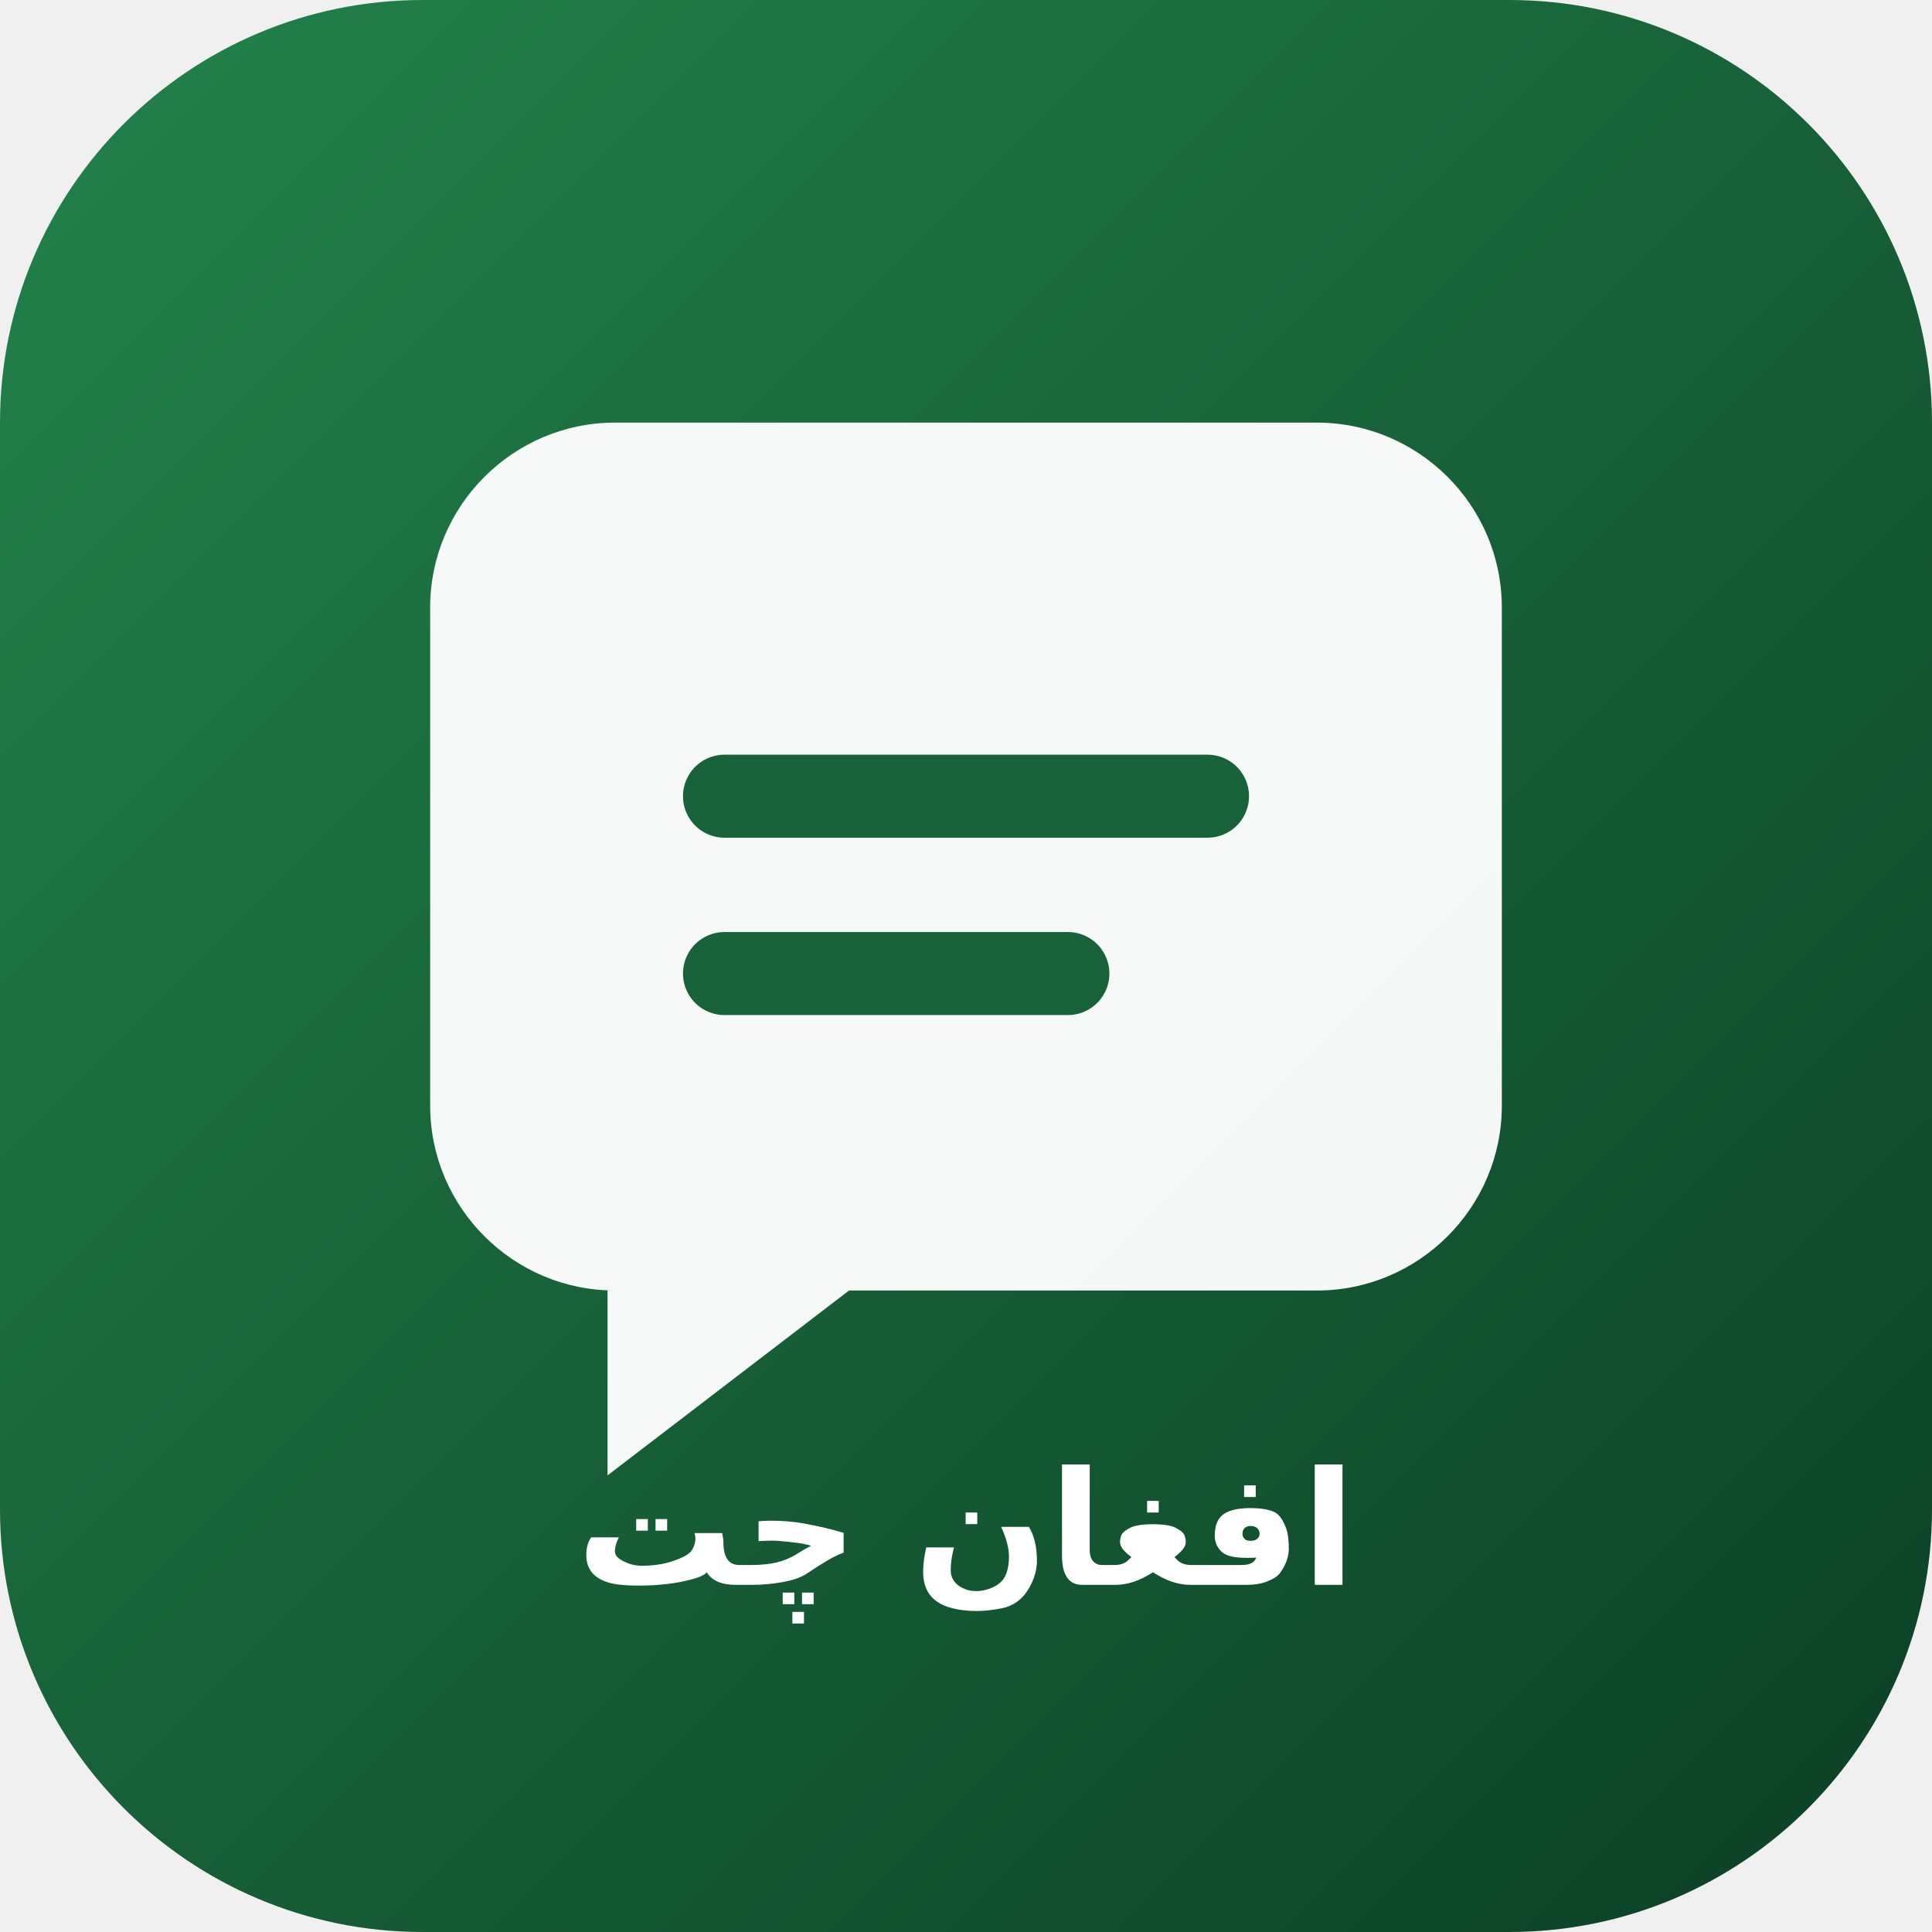
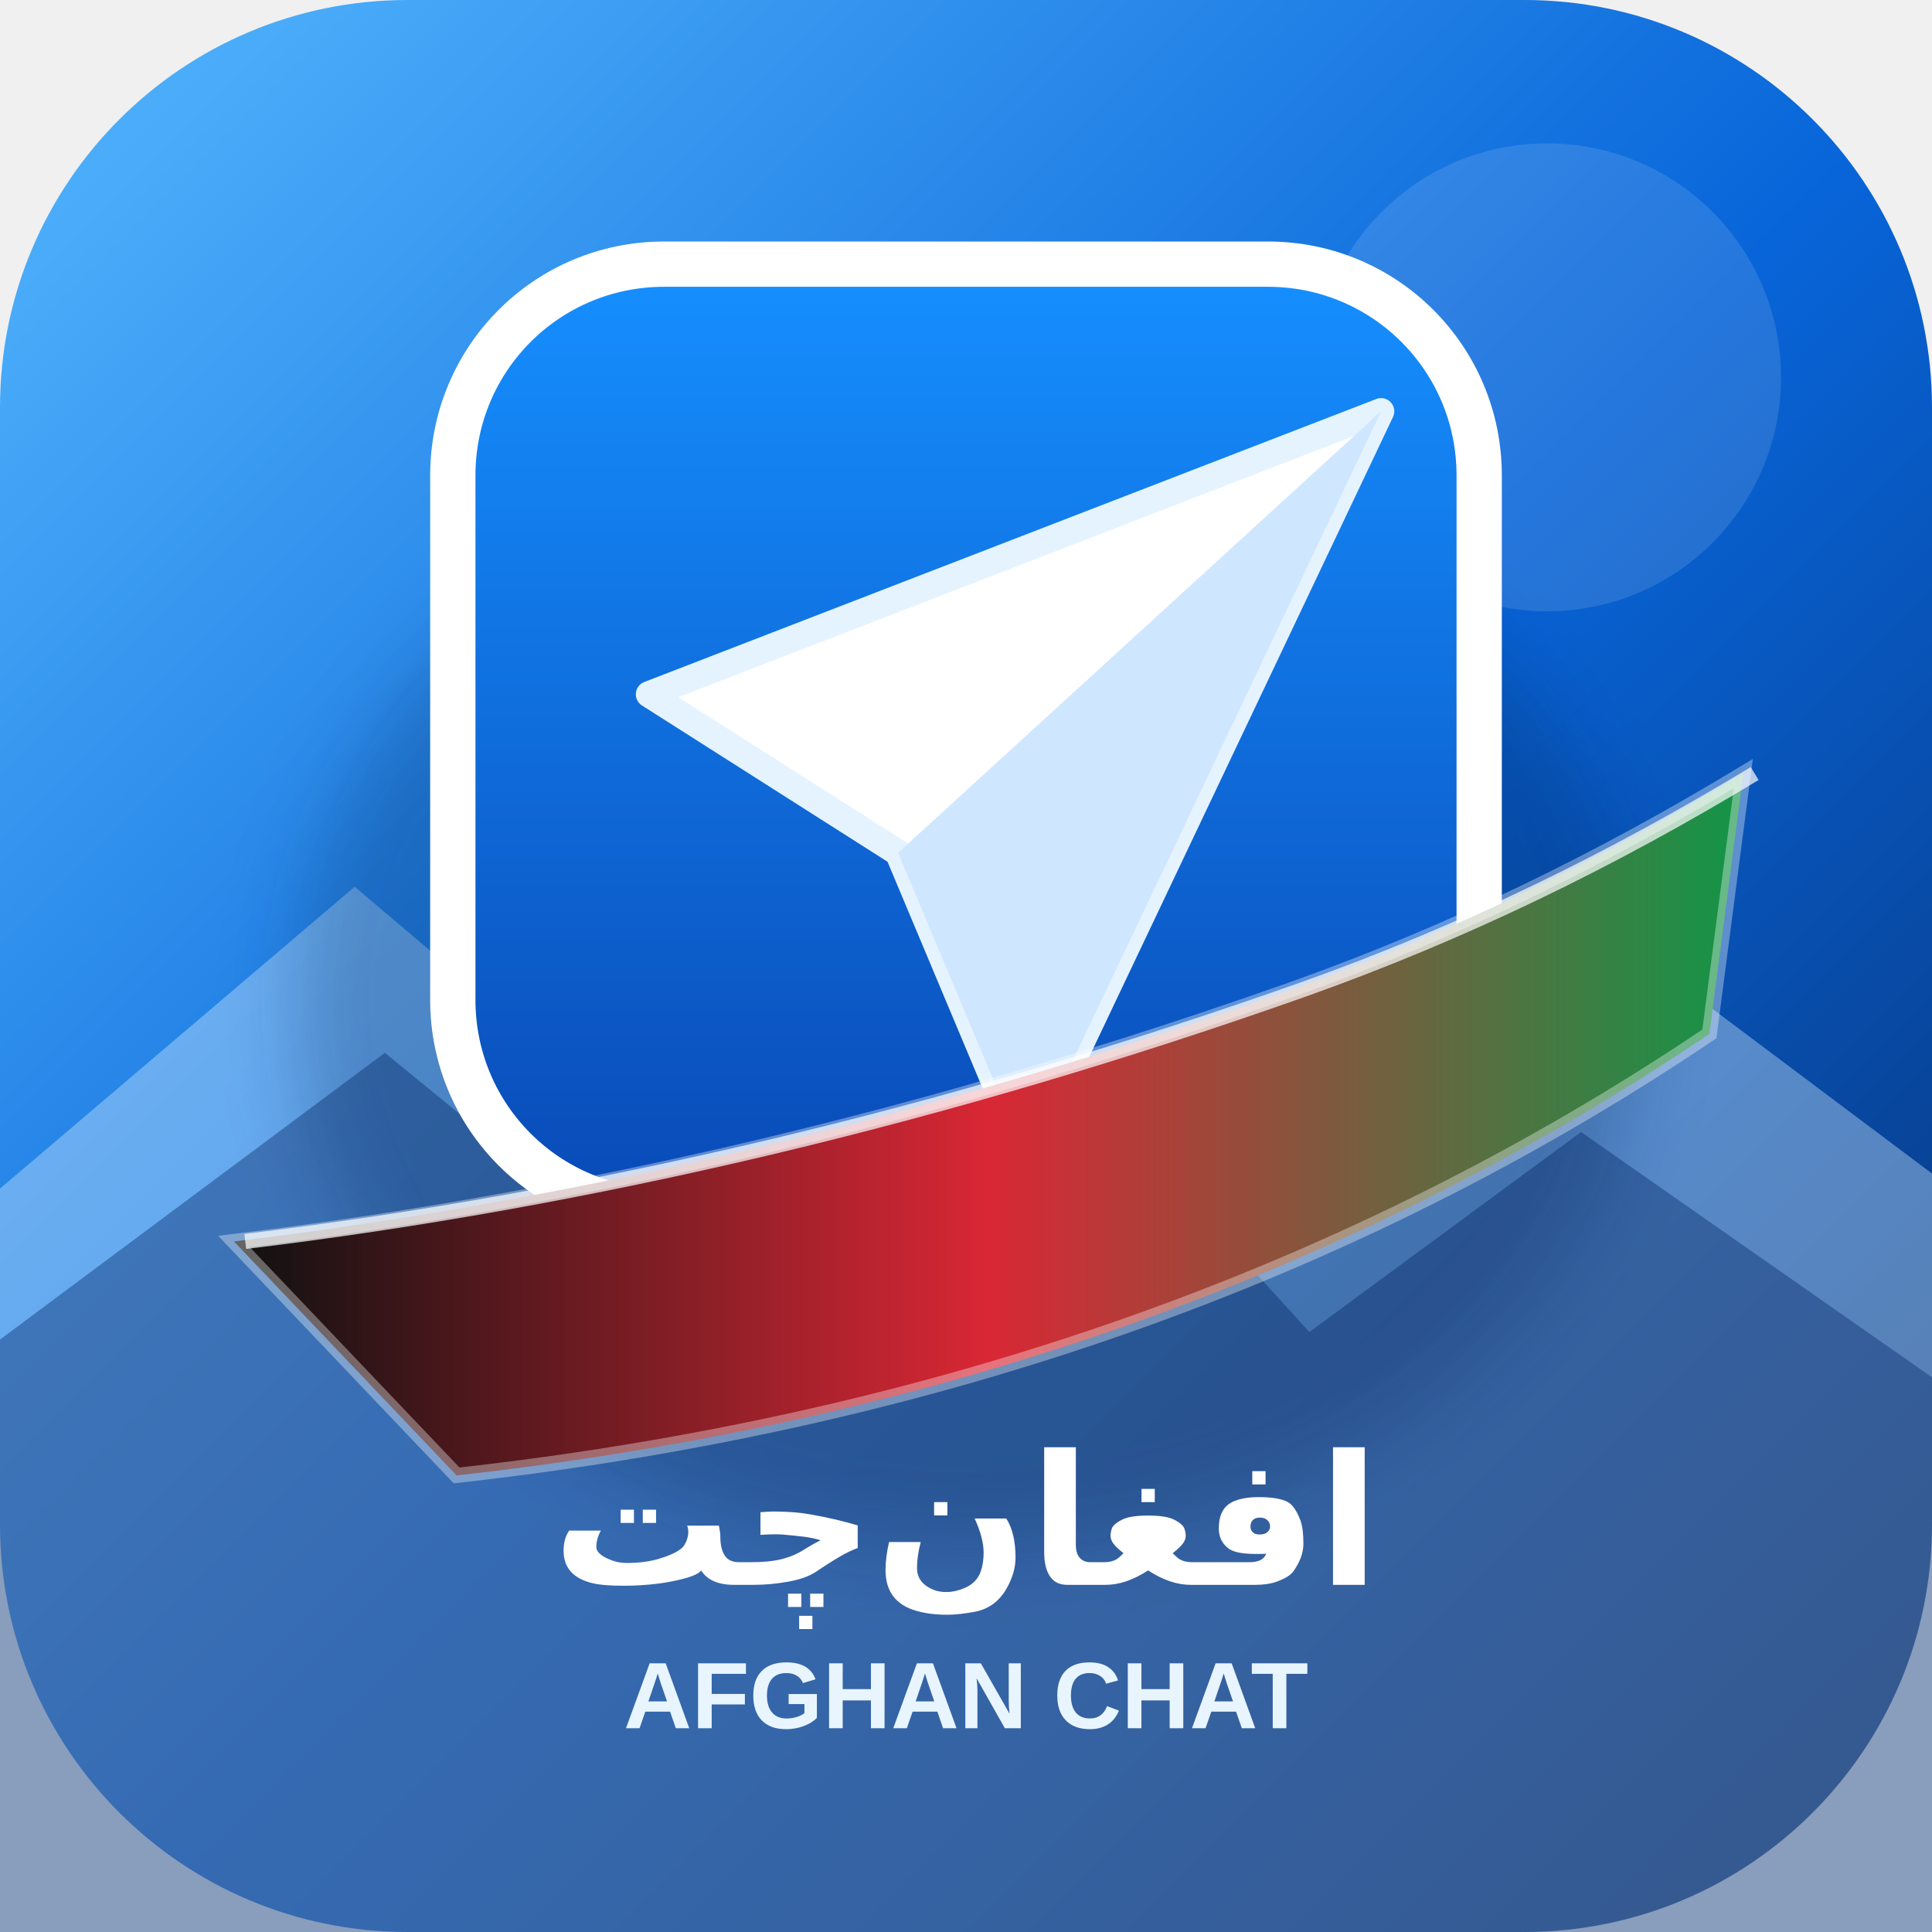
- <svg xmlns="http://www.w3.org/2000/svg" viewBox="0 0 512 512">
+ <svg xmlns="http://www.w3.org/2000/svg" viewBox="0 0 512 512" role="img" aria-labelledby="title desc">
  <defs>
-     <linearGradient id="g" x1="0" y1="0" x2="1" y2="1">
-       <stop stop-color="#23834b" />
-       <stop offset="1" stop-color="#0b3f25" />
+     <linearGradient id="bg" x1="0" y1="0" x2="1" y2="1">
+       <stop stop-color="#55b8ff" />
+       <stop offset=".52" stop-color="#0865d9" />
+       <stop offset="1" stop-color="#082b69" />
    </linearGradient>
+     <linearGradient id="bubble" x1="0" y1="0" x2="0" y2="1">
+       <stop stop-color="#168fff" />
+       <stop offset="1" stop-color="#063ca8" />
+     </linearGradient>
+     <linearGradient id="flag" x1="0" y1="0" x2="1" y2="0">
+       <stop stop-color="#111" />
+       <stop offset=".5" stop-color="#d92735" />
+       <stop offset="1" stop-color="#159447" />
+     </linearGradient>
+     <filter id="shadow" x="-30%" y="-30%" width="160%" height="160%">
+       <feGaussianBlur stdDeviation="10" />
+     </filter>
  </defs>
-   <rect width="512" height="512" rx="112" fill="url(#g)" />
-   <path d="M104 165c0-35 28-63 63-63h178c35 0 63 28 63 63v130c0 35-28 63-63 63H233l-85 67v-67h- -? " fill="none" />
-   <path d="M104 165c0-35 28-63 63-63h178c35 0 63 28 63 63v130c0 35-28 63-63 63H233l-85 67v-67h- -? " fill="none" />
-   <path d="M166 112h180c28 0 51 23 51 51v130c0 28-23 51-51 51H225l-64 49v-49h- -? " fill="none" />
-   <path d="M163 112h186c27 0 49 22 49 49v132c0 27-22 49-49 49H225l-64 49v-49h2c-27 0-49-22-49-49V161c0-27 22-49 49-49Z" fill="white" opacity=".96" />
-   <path d="M192 211h128M192 258h91" stroke="#176238" stroke-width="22" stroke-linecap="round" />
-   <text x="256" y="420" text-anchor="middle" font-family="Tahoma,Arial,sans-serif" font-size="42" font-weight="700" fill="white">افغان چت</text>
+   <rect width="512" height="512" rx="108" fill="url(#bg)" />
+   <circle cx="410" cy="100" r="62" fill="#fff" opacity=".12" />
+   <path d="M0 315 94 235l72 61 82-111 96 127 72-73 96 72v201H0Z" fill="#d8efff" opacity=".38" />
+   <path d="m0 355 102-76 72 59 82-85 91 100 72-53 93 65v147H0Z" fill="#062c6b" opacity=".42" />
+   <ellipse cx="256" cy="265" rx="178" ry="145" fill="#001b4e" opacity=".24" filter="url(#shadow)" />
+   <path d="M102 116c0-35 28-63 63-63h178c35 0 63 28 63 63v160c0 35-28 63-63 63H231l-78 59v-59h- -? " fill="none" />
+   <path d="M120 126c0-31 25-56 56-56h160c31 0 56 25 56 56v139c0 31-25 56-56 56H225l-67 50v-50h18c-31 0-56-25-56-56Z" fill="url(#bubble)" stroke="#fff" stroke-width="12" />
+   <path d="m172 184 194-75-94 198-34-81-66-42Z" fill="#fff" stroke="#e5f3ff" stroke-width="7" stroke-linejoin="round" />
+   <path d="m238 226 128-117-94 198-34-81Z" fill="#cfe6ff" />
+   <path d="M62 329c91-11 185-33 281-67 42-15 81-34 119-57l-9 69c-95 64-206 103-332 117Z" fill="url(#flag)" stroke="#fff" stroke-opacity=".35" stroke-width="4" />
+   <path d="M65 329c91-11 185-33 281-67 42-15 81-34 119-57" fill="none" stroke="#fff" stroke-opacity=".7" stroke-width="4" />
+   <text x="256" y="420" text-anchor="middle" font-family="Tahoma,Arial,sans-serif" font-size="48" font-weight="700" fill="#fff">افغان‌چت</text>
+   <text x="256" y="458" text-anchor="middle" font-family="Arial,sans-serif" font-size="25" font-weight="700" fill="#e8f5ff">AFGHAN CHAT</text>
</svg>
